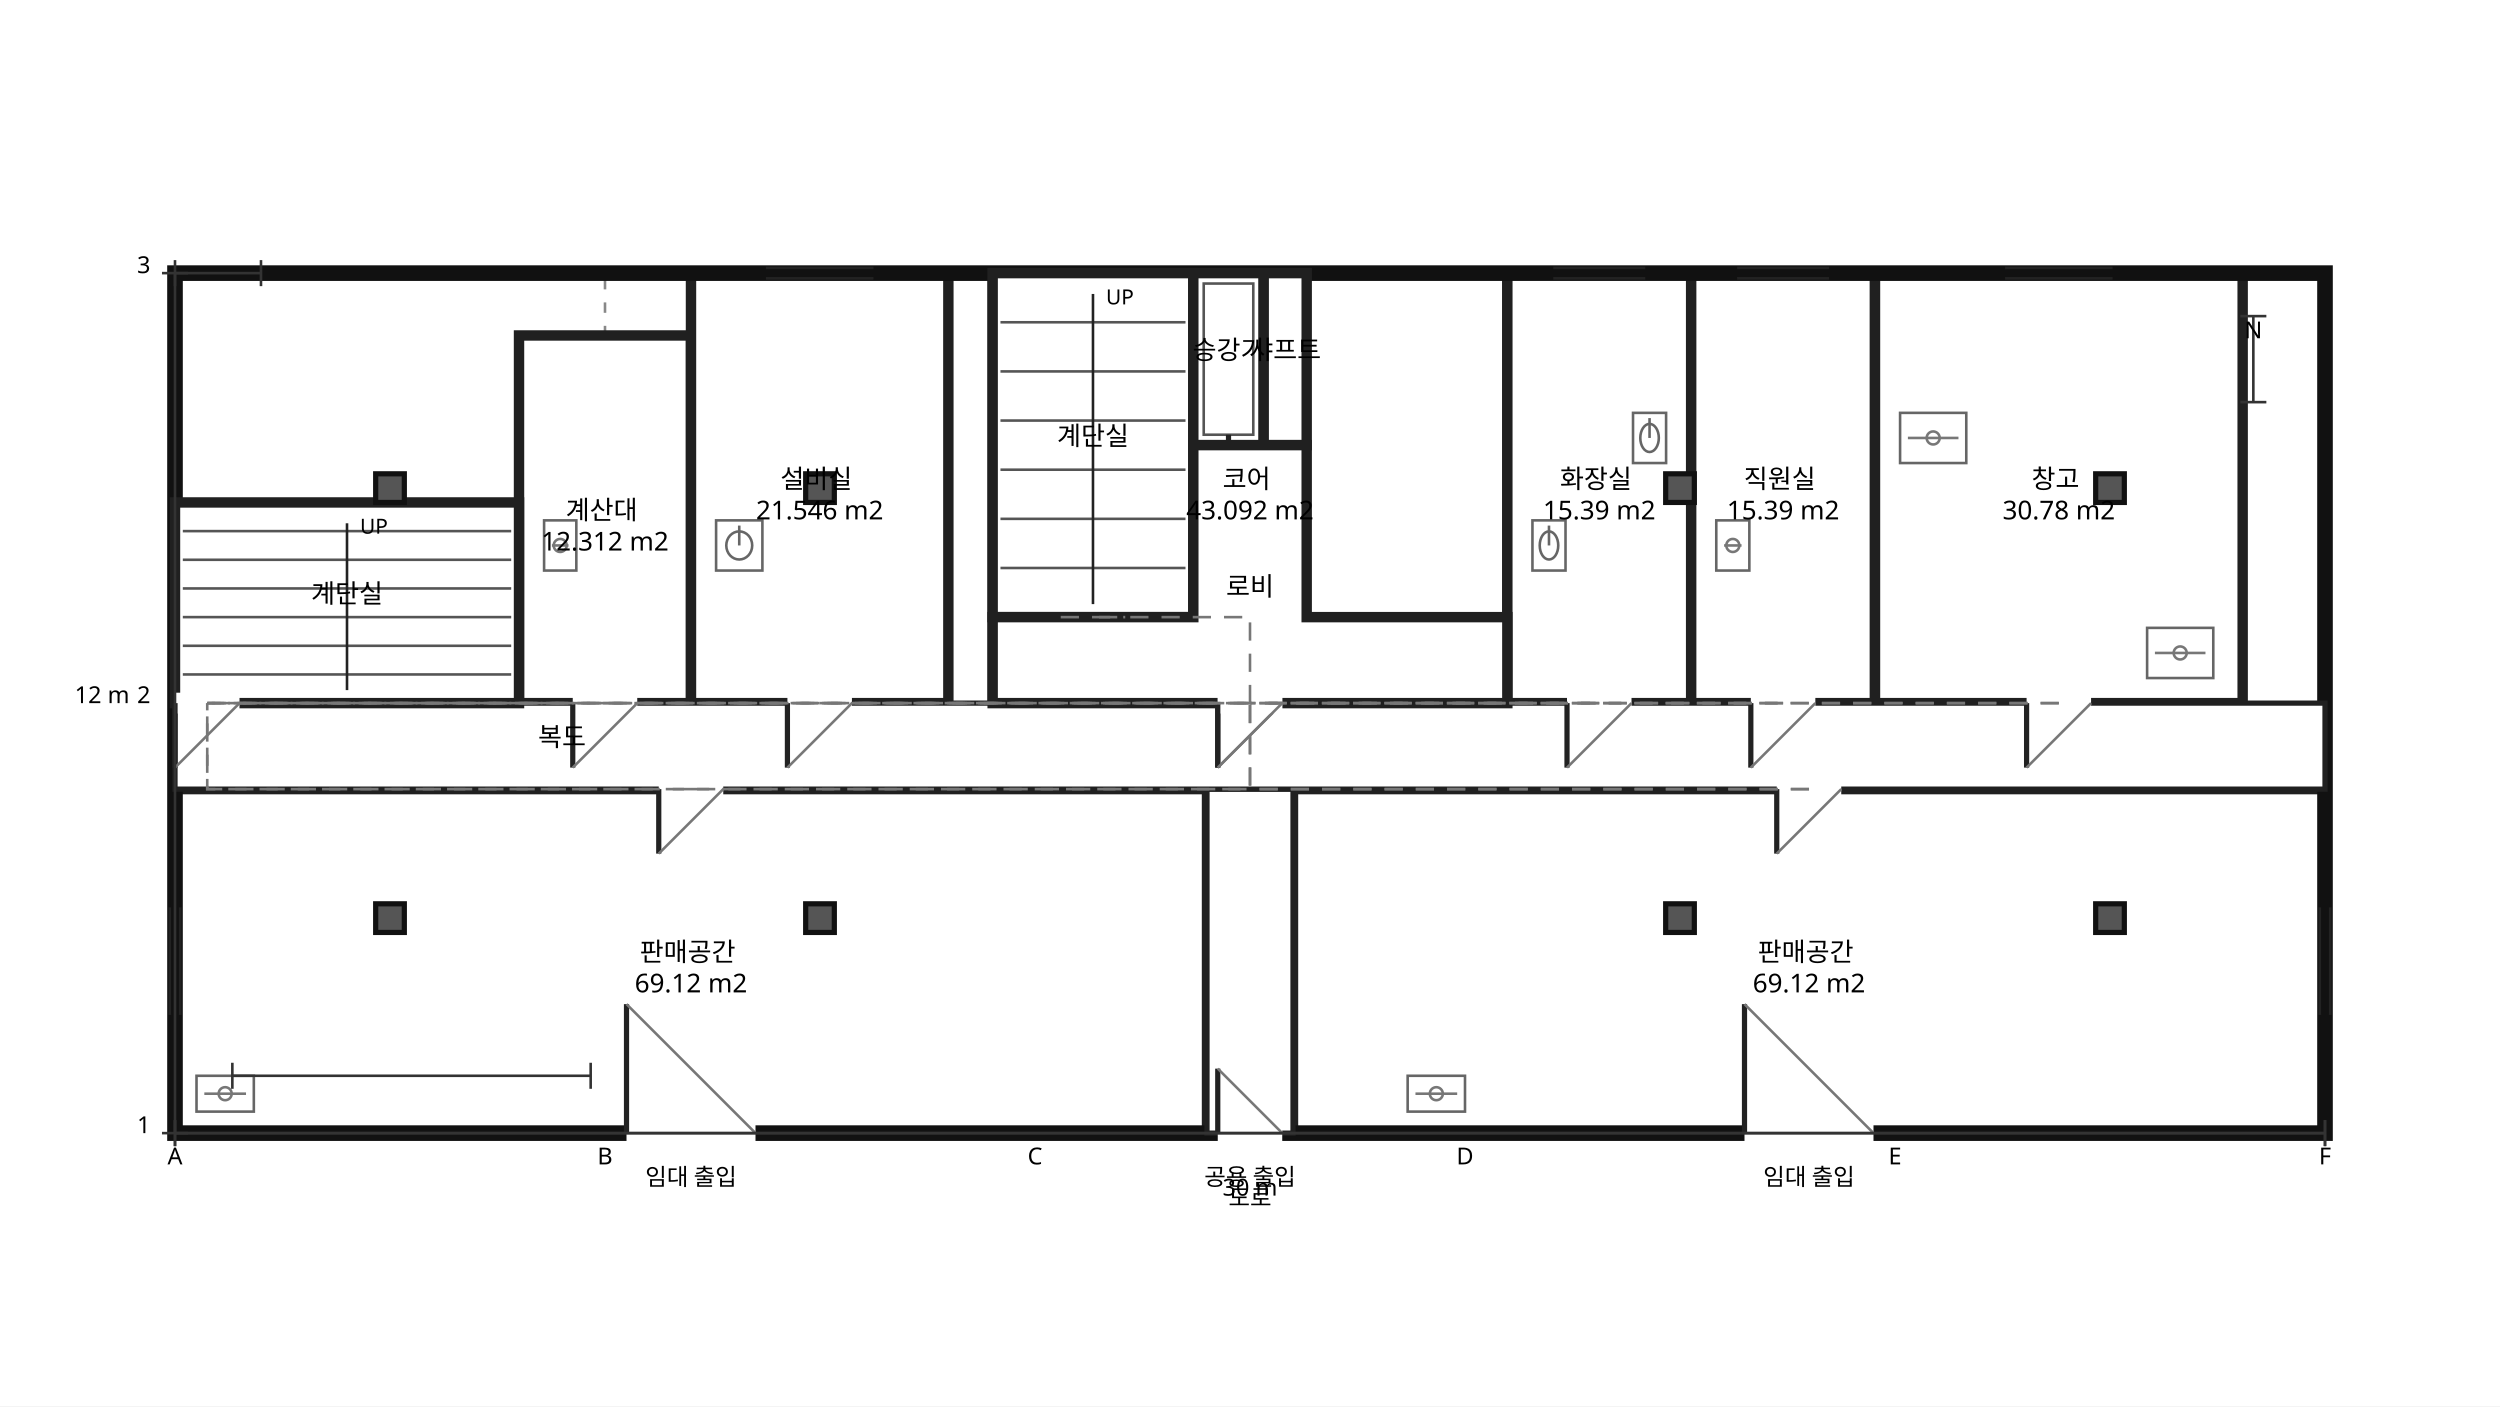
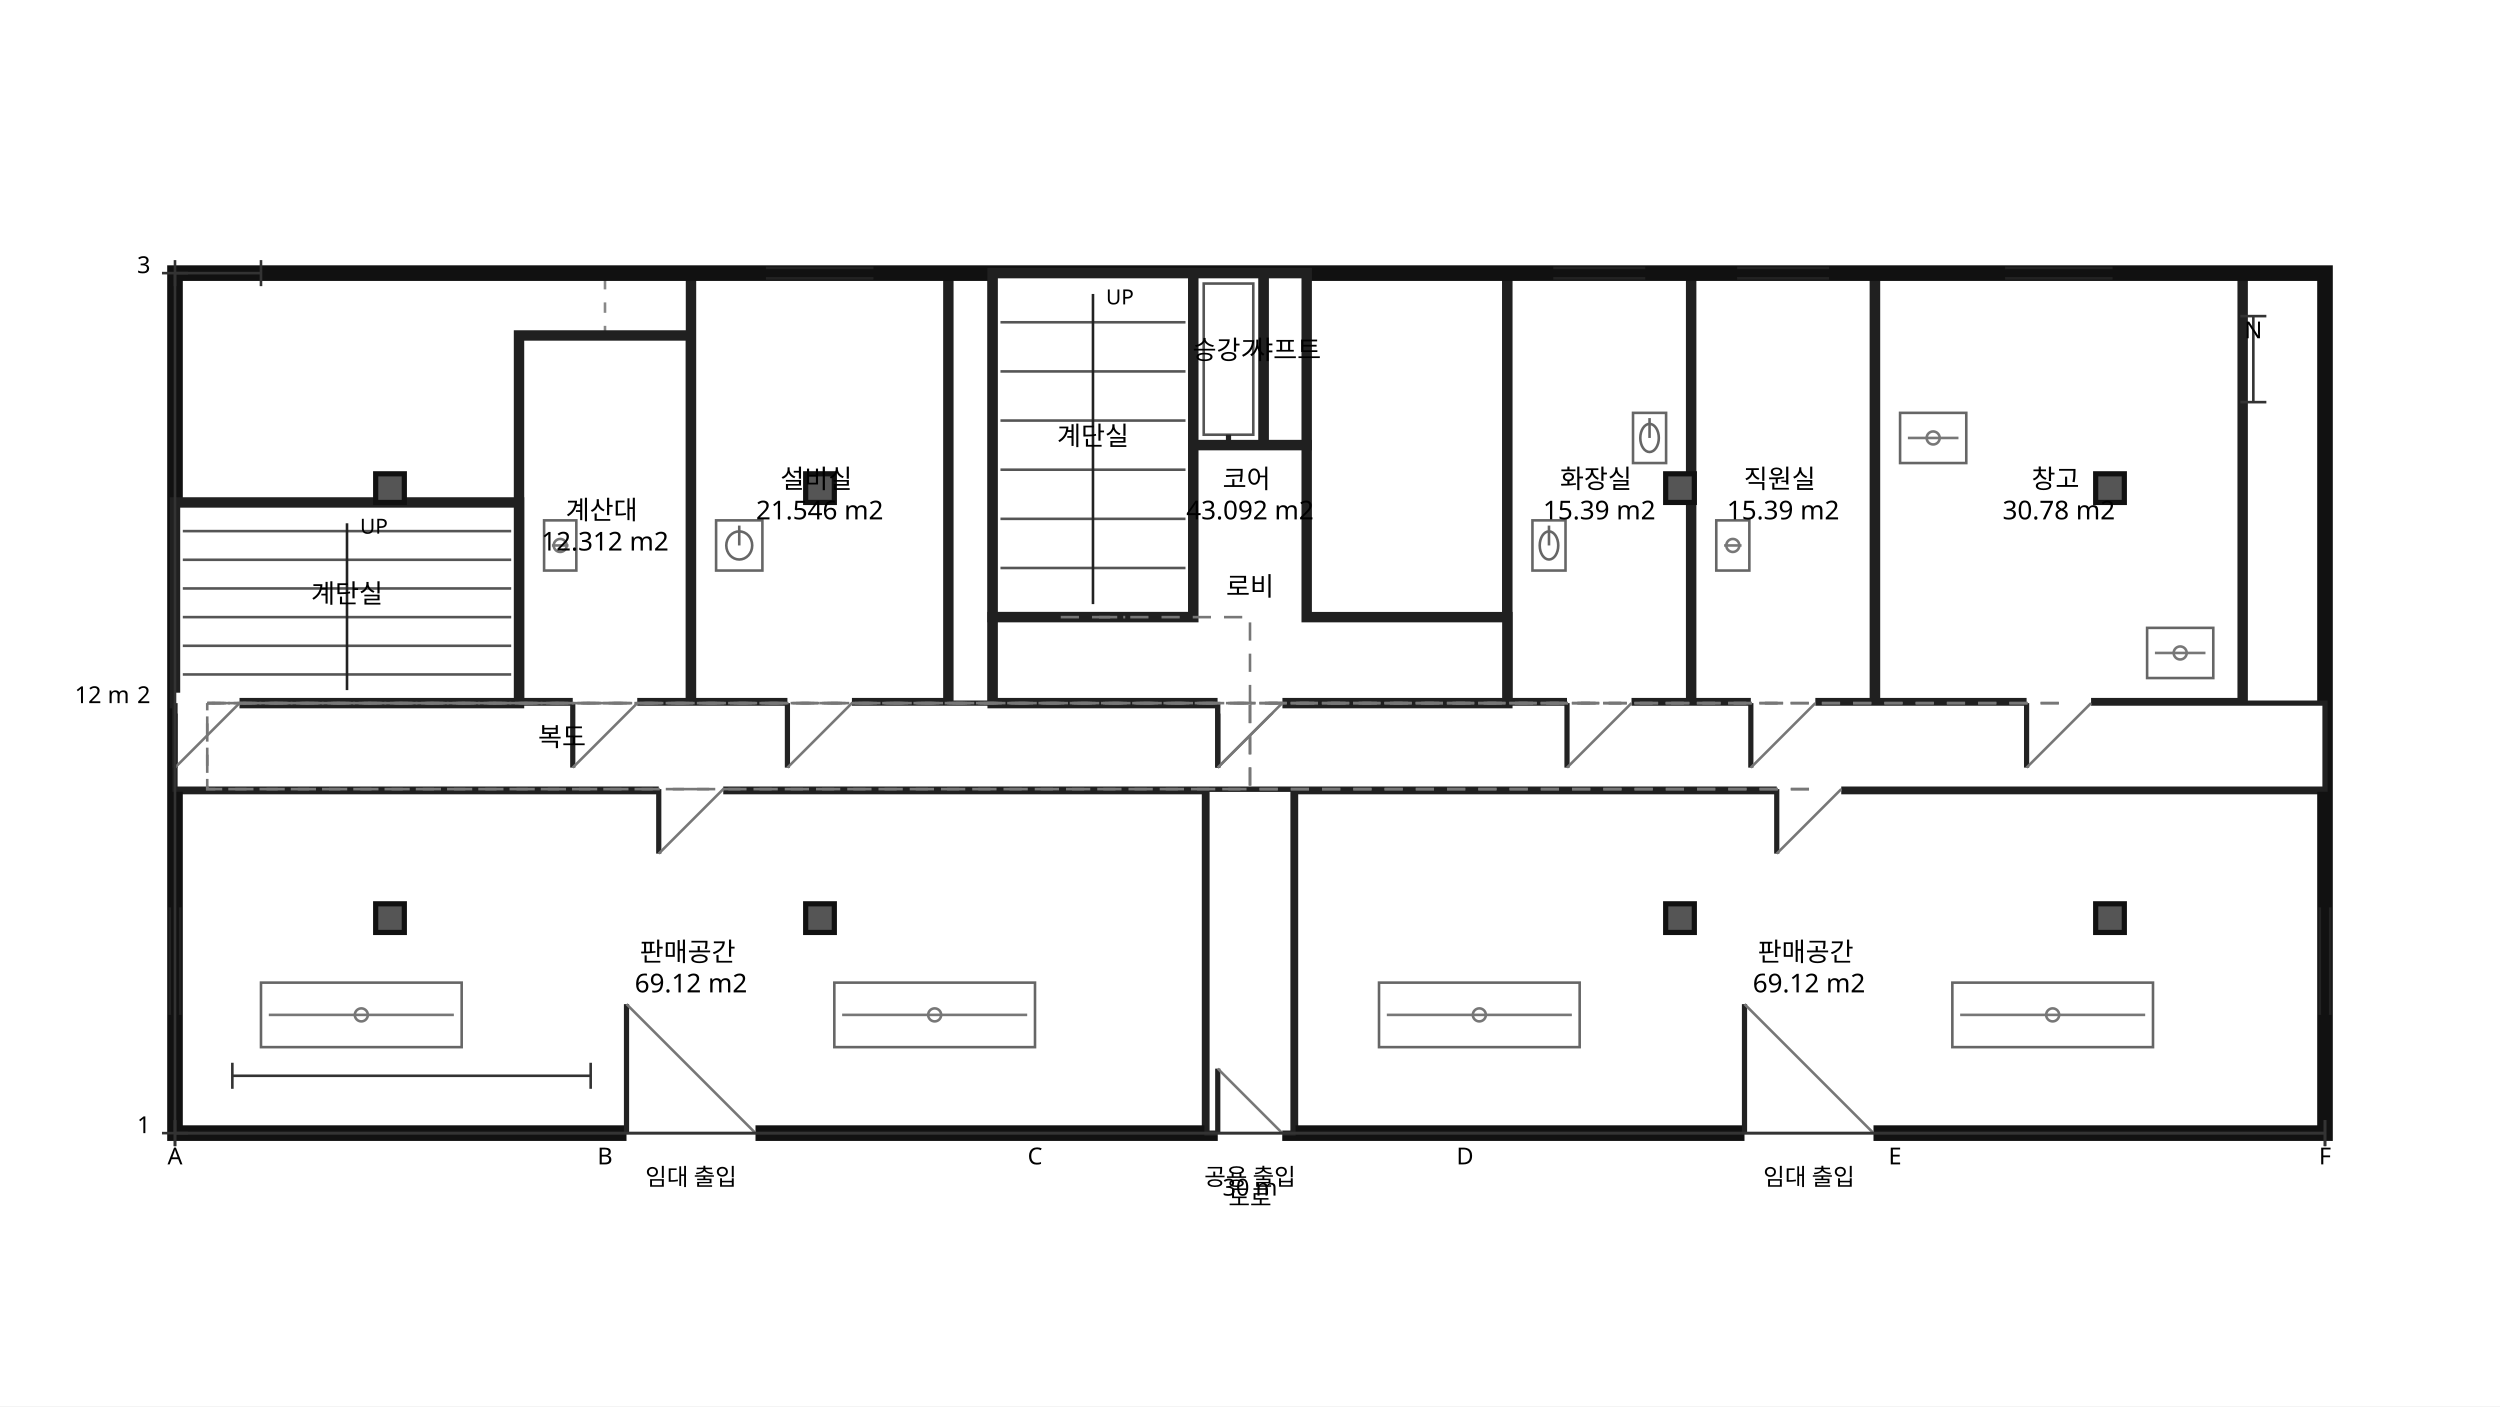
<svg xmlns="http://www.w3.org/2000/svg" width="100%" height="100%" viewBox="0 0 960 540">
  <rect width="100%" height="100%" fill="white" />
  <g data-layer="grid">
    <g data-id="grid-x-0" data-kind="grid" data-layer="grid">
      <polyline points="67.2,435.12 67.2,104.88" fill="none" stroke="#888888" stroke-width="1" stroke-dasharray="4 5" />
      <text x="67.2" y="447.12" font-family="Noto Sans KR, Malgun Gothic, sans-serif" font-size="9" text-anchor="middle">A</text>
    </g>
    <g data-id="grid-x-1" data-kind="grid" data-layer="grid">
      <polyline points="232.32,435.12 232.32,104.88" fill="none" stroke="#888888" stroke-width="1" stroke-dasharray="4 5" />
      <text x="232.32" y="447.12" font-family="Noto Sans KR, Malgun Gothic, sans-serif" font-size="9" text-anchor="middle">B</text>
    </g>
    <g data-id="grid-x-2" data-kind="grid" data-layer="grid">
      <polyline points="397.44,435.12 397.44,104.88" fill="none" stroke="#888888" stroke-width="1" stroke-dasharray="4 5" />
      <text x="397.44" y="447.12" font-family="Noto Sans KR, Malgun Gothic, sans-serif" font-size="9" text-anchor="middle">C</text>
    </g>
    <g data-id="grid-x-3" data-kind="grid" data-layer="grid">
      <polyline points="562.56,435.12 562.56,104.88" fill="none" stroke="#888888" stroke-width="1" stroke-dasharray="4 5" />
      <text x="562.56" y="447.12" font-family="Noto Sans KR, Malgun Gothic, sans-serif" font-size="9" text-anchor="middle">D</text>
    </g>
    <g data-id="grid-x-4" data-kind="grid" data-layer="grid">
      <polyline points="727.68,435.12 727.68,104.88" fill="none" stroke="#888888" stroke-width="1" stroke-dasharray="4 5" />
      <text x="727.68" y="447.12" font-family="Noto Sans KR, Malgun Gothic, sans-serif" font-size="9" text-anchor="middle">E</text>
    </g>
    <g data-id="grid-x-5" data-kind="grid" data-layer="grid">
      <polyline points="892.8,435.12 892.8,104.88" fill="none" stroke="#888888" stroke-width="1" stroke-dasharray="4 5" />
      <text x="892.8" y="447.12" font-family="Noto Sans KR, Malgun Gothic, sans-serif" font-size="9" text-anchor="middle">F</text>
    </g>
    <g data-id="grid-y-0" data-kind="grid" data-layer="grid">
      <polyline points="67.2,435.12 892.8,435.12" fill="none" stroke="#888888" stroke-width="1" stroke-dasharray="4 5" />
      <text x="55.2" y="435.12" font-family="Noto Sans KR, Malgun Gothic, sans-serif" font-size="9" text-anchor="middle">1</text>
    </g>
    <g data-id="grid-y-1" data-kind="grid" data-layer="grid">
      <polyline points="67.2,270.0 892.8,270.0" fill="none" stroke="#888888" stroke-width="1" stroke-dasharray="4 5" />
      <text x="55.2" y="270.0" font-family="Noto Sans KR, Malgun Gothic, sans-serif" font-size="9" text-anchor="middle">2</text>
    </g>
    <g data-id="grid-y-2" data-kind="grid" data-layer="grid">
      <polyline points="67.2,104.88 892.8,104.88" fill="none" stroke="#888888" stroke-width="1" stroke-dasharray="4 5" />
      <text x="55.2" y="104.88" font-family="Noto Sans KR, Malgun Gothic, sans-serif" font-size="9" text-anchor="middle">3</text>
    </g>
  </g>
  <g data-layer="rooms">
    <polygon data-id="sales_a" data-kind="room" data-layer="rooms" points="67.2,435.12 463.49,435.12 463.49,303.02 67.2,303.02" fill="white" stroke="#202020" stroke-width="4" />
    <polygon data-id="sales_b" data-kind="room" data-layer="rooms" points="496.51,435.12 892.8,435.12 892.8,303.02 496.51,303.02" fill="white" stroke="#202020" stroke-width="4" />
    <polygon data-id="core" data-kind="room" data-layer="rooms" points="381.18,270.0 578.82,270.0 578.82,104.88 381.18,104.88" fill="white" stroke="#202020" stroke-width="4" />
    <polygon data-id="checkout" data-kind="room" data-layer="rooms" points="199.3,270.0 265.34,270.0 265.34,128.82 199.3,128.82" fill="white" stroke="#202020" stroke-width="4" />
    <polygon data-id="restroom" data-kind="room" data-layer="rooms" points="578.82,270.0 649.41,270.0 649.41,104.88 578.82,104.88" fill="white" stroke="#202020" stroke-width="4" />
    <polygon data-id="staff" data-kind="room" data-layer="rooms" points="649.41,270.0 720.0,270.0 720.0,104.88 649.41,104.88" fill="white" stroke="#202020" stroke-width="4" />
    <polygon data-id="stock" data-kind="room" data-layer="rooms" points="720.0,270.0 861.18,270.0 861.18,104.88 720.0,104.88" fill="white" stroke="#202020" stroke-width="4" />
    <polygon data-id="utility" data-kind="room" data-layer="rooms" points="265.34,270.0 364.17,270.0 364.17,104.88 265.34,104.88" fill="white" stroke="#202020" stroke-width="4" />
  </g>
  <polygon data-id="floor-boundary" data-kind="boundary" data-layer="rooms" points="67.2,435.12 892.8,435.12 892.8,104.88 67.2,104.88" fill="none" stroke="#111111" stroke-width="6" />
  <g data-layer="circulation">
    <polygon data-id="corridor-spine" data-kind="circulation" data-layer="circulation" points="463.49,435.12 496.51,435.12 496.51,303.02 463.49,303.02" fill="white" stroke="#202020" stroke-width="2" />
    <polygon data-id="corridor-branch" data-kind="circulation" data-layer="circulation" points="67.2,303.02 892.8,303.02 892.8,270.0 67.2,270.0" fill="white" stroke="#202020" stroke-width="2" />
  </g>
  <g data-layer="core">
    <polygon data-id="core-stair-1" data-kind="stair" data-layer="core" points="381.18,236.98 458.23,236.98 458.23,104.88 381.18,104.88" fill="white" stroke="#202020" stroke-width="4" />
    <g data-symbol="stair-treads">
      <line x1="384.18" y1="123.751" x2="455.23" y2="123.751" stroke="#555555" stroke-width="1" />
      <line x1="384.18" y1="142.623" x2="455.23" y2="142.623" stroke="#555555" stroke-width="1" />
      <line x1="384.18" y1="161.494" x2="455.23" y2="161.494" stroke="#555555" stroke-width="1" />
      <line x1="384.18" y1="180.366" x2="455.23" y2="180.366" stroke="#555555" stroke-width="1" />
      <line x1="384.18" y1="199.237" x2="455.23" y2="199.237" stroke="#555555" stroke-width="1" />
      <line x1="384.18" y1="218.109" x2="455.23" y2="218.109" stroke="#555555" stroke-width="1" />
      <line x1="419.705" y1="231.98" x2="419.705" y2="112.88" stroke="#222222" stroke-width="1" />
      <text x="424.705" y="116.88" font-family="Noto Sans KR, Malgun Gothic, sans-serif" font-size="8">UP</text>
    </g>
    <polygon data-id="remote-stair-2" data-kind="stair" data-layer="core" points="67.2,270.0 199.3,270.0 199.3,192.94 67.2,192.94" fill="white" stroke="#202020" stroke-width="4" />
    <g data-symbol="stair-treads">
      <line x1="70.2" y1="203.949" x2="196.3" y2="203.949" stroke="#555555" stroke-width="1" />
      <line x1="70.2" y1="214.957" x2="196.3" y2="214.957" stroke="#555555" stroke-width="1" />
      <line x1="70.2" y1="225.966" x2="196.3" y2="225.966" stroke="#555555" stroke-width="1" />
      <line x1="70.2" y1="236.974" x2="196.3" y2="236.974" stroke="#555555" stroke-width="1" />
      <line x1="70.2" y1="247.983" x2="196.3" y2="247.983" stroke="#555555" stroke-width="1" />
      <line x1="70.2" y1="258.991" x2="196.3" y2="258.991" stroke="#555555" stroke-width="1" />
      <line x1="133.25" y1="265.0" x2="133.25" y2="200.94" stroke="#222222" stroke-width="1" />
      <text x="138.25" y="204.94" font-family="Noto Sans KR, Malgun Gothic, sans-serif" font-size="8">UP</text>
    </g>
    <polygon data-id="core-elevator" data-kind="elevator" data-layer="core" points="458.23,170.93 485.26,170.93 485.26,104.88 458.23,104.88" fill="white" stroke="#202020" stroke-width="4" />
    <g data-symbol="elevator-car">
      <rect x="462.23" y="108.88" width="19.03" height="58.05" fill="none" stroke="#555555" stroke-width="1" />
      <line x1="471.745" y1="166.93" x2="471.745" y2="170.93" stroke="#222222" stroke-width="2" />
    </g>
    <polygon data-id="core-shaft" data-kind="shaft" data-layer="core" points="485.26,170.93 501.77,170.93 501.77,104.88 485.26,104.88" fill="white" stroke="#202020" stroke-width="4" />
    <polygon data-id="core-lobby" data-kind="lobby" data-layer="core" points="381.18,270.0 578.82,270.0 578.82,236.98 501.77,236.98 501.77,170.93 458.23,170.93 458.23,236.98 381.18,236.98" fill="white" stroke="#202020" stroke-width="4" />
  </g>
  <g data-layer="structure">
    <polygon data-id="column-1" data-kind="column" data-layer="structure" points="144.26,358.06 155.26,358.06 155.26,347.06 144.26,347.06" fill="#555555" stroke="#111111" stroke-width="2" />
    <polygon data-id="column-2" data-kind="column" data-layer="structure" points="144.26,192.94 155.26,192.94 155.26,181.94 144.26,181.94" fill="#555555" stroke="#111111" stroke-width="2" />
    <polygon data-id="column-3" data-kind="column" data-layer="structure" points="309.38,358.06 320.38,358.06 320.38,347.06 309.38,347.06" fill="#555555" stroke="#111111" stroke-width="2" />
    <polygon data-id="column-4" data-kind="column" data-layer="structure" points="309.38,192.94 320.38,192.94 320.38,181.94 309.38,181.94" fill="#555555" stroke="#111111" stroke-width="2" />
    <polygon data-id="column-5" data-kind="column" data-layer="structure" points="639.62,358.06 650.62,358.06 650.62,347.06 639.62,347.06" fill="#555555" stroke="#111111" stroke-width="2" />
    <polygon data-id="column-6" data-kind="column" data-layer="structure" points="639.62,192.94 650.62,192.94 650.62,181.94 639.62,181.94" fill="#555555" stroke="#111111" stroke-width="2" />
    <polygon data-id="column-7" data-kind="column" data-layer="structure" points="804.74,358.06 815.74,358.06 815.74,347.06 804.74,347.06" fill="#555555" stroke="#111111" stroke-width="2" />
    <polygon data-id="column-8" data-kind="column" data-layer="structure" points="804.74,192.94 815.74,192.94 815.74,181.94 804.74,181.94" fill="#555555" stroke="#111111" stroke-width="2" />
  </g>
  <g data-layer="envelope">
    <g data-id="sales_a-commercial-entrance" data-kind="entrance" data-layer="envelope" data-symbol="entrance-door">
      <polyline points="240.58,435.12 290.11,435.12" fill="none" stroke="white" stroke-width="8" />
      <line x1="240.58" y1="435.12" x2="240.58" y2="385.59" stroke="#222222" stroke-width="2" />
      <path d="M 290.11 435.12 Q 262.869 407.879 240.58 385.59" fill="none" stroke="#777777" stroke-width="1" />
      <text x="265.345" y="455.12" font-family="Noto Sans KR, Malgun Gothic, sans-serif" font-size="9" text-anchor="middle">임대 출입</text>
    </g>
    <g data-id="sales_b-commercial-entrance" data-kind="entrance" data-layer="envelope" data-symbol="entrance-door">
      <polyline points="669.89,435.12 719.42,435.12" fill="none" stroke="white" stroke-width="8" />
      <line x1="669.89" y1="435.12" x2="669.89" y2="385.59" stroke="#222222" stroke-width="2" />
      <path d="M 719.42 435.12 Q 692.178 407.879 669.89 385.59" fill="none" stroke="#777777" stroke-width="1" />
      <text x="694.655" y="455.12" font-family="Noto Sans KR, Malgun Gothic, sans-serif" font-size="9" text-anchor="middle">임대 출입</text>
    </g>
    <g data-id="core-public-entrance" data-kind="entrance" data-layer="envelope" data-symbol="entrance-door">
      <polyline points="467.62,435.12 492.38,435.12" fill="none" stroke="white" stroke-width="8" />
      <line x1="467.62" y1="435.12" x2="467.62" y2="410.36" stroke="#222222" stroke-width="2" />
      <path d="M 492.38 435.12 Q 478.762 421.502 467.62 410.36" fill="none" stroke="#777777" stroke-width="1" />
      <text x="480.0" y="455.12" font-family="Noto Sans KR, Malgun Gothic, sans-serif" font-size="9" text-anchor="middle">공용 출입</text>
    </g>
    <g data-id="sales_a-window" data-kind="window" data-layer="envelope" data-symbol="window-double-line">
      <polyline points="65.2,389.71 65.2,348.43" fill="none" stroke="#222222" stroke-width="1" />
      <polyline points="69.2,389.71 69.2,348.43" fill="none" stroke="#222222" stroke-width="1" />
    </g>
    <g data-id="sales_b-window" data-kind="window" data-layer="envelope" data-symbol="window-double-line">
      <polyline points="890.8,389.71 890.8,348.43" fill="none" stroke="#222222" stroke-width="1" />
      <polyline points="894.8,389.71 894.8,348.43" fill="none" stroke="#222222" stroke-width="1" />
    </g>
    <g data-id="restroom-window" data-kind="window" data-layer="envelope" data-symbol="window-double-line">
      <polyline points="596.47,102.88 631.77,102.88" fill="none" stroke="#222222" stroke-width="1" />
      <polyline points="596.47,106.88 631.77,106.88" fill="none" stroke="#222222" stroke-width="1" />
    </g>
    <g data-id="staff-window" data-kind="window" data-layer="envelope" data-symbol="window-double-line">
      <polyline points="667.06,102.88 702.35,102.88" fill="none" stroke="#222222" stroke-width="1" />
      <polyline points="667.06,106.88 702.35,106.88" fill="none" stroke="#222222" stroke-width="1" />
    </g>
    <g data-id="stock-window" data-kind="window" data-layer="envelope" data-symbol="window-double-line">
      <polyline points="769.95,102.88 811.23,102.88" fill="none" stroke="#222222" stroke-width="1" />
      <polyline points="769.95,106.88 811.23,106.88" fill="none" stroke="#222222" stroke-width="1" />
    </g>
    <g data-id="utility-window" data-kind="window" data-layer="envelope" data-symbol="window-double-line">
      <polyline points="294.12,102.88 335.4,102.88" fill="none" stroke="#222222" stroke-width="1" />
      <polyline points="294.12,106.88 335.4,106.88" fill="none" stroke="#222222" stroke-width="1" />
    </g>
  </g>
  <g data-layer="door-openings">
    <g data-id="protected-exit-1" data-kind="protected_exit" data-layer="door-openings" data-symbol="door-swing">
      <polyline points="467.62,270.0 492.38,270.0" fill="none" stroke="white" stroke-width="8" />
      <line x1="467.62" y1="270.0" x2="467.62" y2="294.76" stroke="#222222" stroke-width="2" />
      <path d="M 492.38 270.0 Q 478.762 283.618 467.62 294.76" fill="none" stroke="#777777" stroke-width="1" />
    </g>
    <g data-id="protected-exit-2" data-kind="protected_exit" data-layer="door-openings" data-symbol="door-swing">
      <polyline points="67.2,270.0 91.97,270.0" fill="none" stroke="white" stroke-width="8" />
      <line x1="67.2" y1="270.0" x2="67.2" y2="294.77" stroke="#222222" stroke-width="2" />
      <path d="M 91.97 270.0 Q 78.347 283.623 67.2 294.77" fill="none" stroke="#777777" stroke-width="1" />
    </g>
    <g data-id="sales_a-door" data-kind="door-opening" data-layer="door-openings" data-symbol="door-swing" aria-label="sales_a door clear width 0.9 m">
      <polyline points="252.96,303.02 277.73,303.02" fill="none" stroke="white" stroke-width="8" />
      <line x1="252.96" y1="303.02" x2="252.96" y2="327.79" stroke="#222222" stroke-width="2" />
      <path d="M 277.73 303.02 Q 264.106 316.643 252.96 327.79" fill="none" stroke="#777777" stroke-width="1" />
    </g>
    <g data-id="sales_b-door" data-kind="door-opening" data-layer="door-openings" data-symbol="door-swing" aria-label="sales_b door clear width 0.9 m">
      <polyline points="682.27,303.02 707.04,303.02" fill="none" stroke="white" stroke-width="8" />
      <line x1="682.27" y1="303.02" x2="682.27" y2="327.79" stroke="#222222" stroke-width="2" />
      <path d="M 707.04 303.02 Q 693.416 316.643 682.27 327.79" fill="none" stroke="#777777" stroke-width="1" />
    </g>
    <g data-id="core-door" data-kind="door-opening" data-layer="door-openings" data-symbol="door-swing" aria-label="core door clear width 0.9 m">
      <polyline points="467.62,270.0 492.38,270.0" fill="none" stroke="white" stroke-width="8" />
      <line x1="467.62" y1="270.0" x2="467.62" y2="294.76" stroke="#222222" stroke-width="2" />
      <path d="M 492.38 270.0 Q 478.762 283.618 467.62 294.76" fill="none" stroke="#777777" stroke-width="1" />
    </g>
    <g data-id="checkout-door" data-kind="door-opening" data-layer="door-openings" data-symbol="door-swing" aria-label="checkout door clear width 0.9 m">
      <polyline points="219.94,270.0 244.7,270.0" fill="none" stroke="white" stroke-width="8" />
      <line x1="219.94" y1="270.0" x2="219.94" y2="294.76" stroke="#222222" stroke-width="2" />
      <path d="M 244.7 270.0 Q 231.082 283.618 219.94 294.76" fill="none" stroke="#777777" stroke-width="1" />
    </g>
    <g data-id="restroom-door" data-kind="door-opening" data-layer="door-openings" data-symbol="door-swing" aria-label="restroom door clear width 0.9 m">
      <polyline points="601.73,270.0 626.5,270.0" fill="none" stroke="white" stroke-width="8" />
      <line x1="601.73" y1="270.0" x2="601.73" y2="294.77" stroke="#222222" stroke-width="2" />
      <path d="M 626.5 270.0 Q 612.876 283.623 601.73 294.77" fill="none" stroke="#777777" stroke-width="1" />
    </g>
    <g data-id="staff-door" data-kind="door-opening" data-layer="door-openings" data-symbol="door-swing" aria-label="staff door clear width 0.9 m">
      <polyline points="672.32,270.0 697.09,270.0" fill="none" stroke="white" stroke-width="8" />
      <line x1="672.32" y1="270.0" x2="672.32" y2="294.77" stroke="#222222" stroke-width="2" />
      <path d="M 697.09 270.0 Q 683.466 283.623 672.32 294.77" fill="none" stroke="#777777" stroke-width="1" />
    </g>
    <g data-id="stock-door" data-kind="door-opening" data-layer="door-openings" data-symbol="door-swing" aria-label="stock door clear width 0.9 m">
      <polyline points="778.21,270.0 802.97,270.0" fill="none" stroke="white" stroke-width="8" />
      <line x1="778.21" y1="270.0" x2="778.21" y2="294.76" stroke="#222222" stroke-width="2" />
      <path d="M 802.97 270.0 Q 789.352 283.618 778.21 294.76" fill="none" stroke="#777777" stroke-width="1" />
    </g>
    <g data-id="utility-door" data-kind="door-opening" data-layer="door-openings" data-symbol="door-swing" aria-label="utility door clear width 0.9 m">
      <polyline points="302.37,270.0 327.14,270.0" fill="none" stroke="white" stroke-width="8" />
      <line x1="302.37" y1="270.0" x2="302.37" y2="294.77" stroke="#222222" stroke-width="2" />
      <path d="M 327.14 270.0 Q 313.517 283.623 302.37 294.77" fill="none" stroke="#777777" stroke-width="1" />
    </g>
  </g>
  <g data-layer="furniture">
-     <polygon data-id="sales_a-sales_shelf-1" data-kind="sales_shelf" data-layer="furniture" points="75.46,426.86 97.47,426.86 97.47,413.1 75.46,413.1" fill="white" stroke="#666666" stroke-width="1" />
-     <g data-symbol="furniture">
-       <line x1="78.46" y1="419.98" x2="94.47" y2="419.98" stroke="#777777" stroke-width="1" />
-       <circle cx="86.465" cy="419.98" r="2.5" fill="none" stroke="#777777" stroke-width="1" />
-     </g>
-     <polygon data-id="sales_b-sales_shelf-2" data-kind="sales_shelf" data-layer="furniture" points="540.54,426.86 562.56,426.86 562.56,413.1 540.54,413.1" fill="white" stroke="#666666" stroke-width="1" />
-     <g data-symbol="furniture">
-       <line x1="543.54" y1="419.98" x2="559.56" y2="419.98" stroke="#777777" stroke-width="1" />
-       <circle cx="551.55" cy="419.98" r="2.5" fill="none" stroke="#777777" stroke-width="1" />
+     <polygon data-id="sales_a-sales_shelf-1" data-kind="sales_shelf" data-layer="furniture" points="100.22,402.1 177.28,402.1 177.28,377.33 100.22,377.33" fill="white" stroke="#666666" stroke-width="1" />
+     <g data-symbol="furniture">
+       <line x1="103.22" y1="389.715" x2="174.28" y2="389.715" stroke="#777777" stroke-width="1" />
+       <circle cx="138.75" cy="389.715" r="2.5" fill="none" stroke="#777777" stroke-width="1" />
+     </g>
+     <polygon data-id="sales_a-sales_shelf-2" data-kind="sales_shelf" data-layer="furniture" points="320.38,402.1 397.44,402.1 397.44,377.33 320.38,377.33" fill="white" stroke="#666666" stroke-width="1" />
+     <g data-symbol="furniture">
+       <line x1="323.38" y1="389.715" x2="394.44" y2="389.715" stroke="#777777" stroke-width="1" />
+       <circle cx="358.91" cy="389.715" r="2.5" fill="none" stroke="#777777" stroke-width="1" />
+     </g>
+     <polygon data-id="sales_b-sales_shelf-3" data-kind="sales_shelf" data-layer="furniture" points="529.54,402.1 606.59,402.1 606.59,377.33 529.54,377.33" fill="white" stroke="#666666" stroke-width="1" />
+     <g data-symbol="furniture">
+       <line x1="532.54" y1="389.715" x2="603.59" y2="389.715" stroke="#777777" stroke-width="1" />
+       <circle cx="568.065" cy="389.715" r="2.5" fill="none" stroke="#777777" stroke-width="1" />
+     </g>
+     <polygon data-id="sales_b-sales_shelf-4" data-kind="sales_shelf" data-layer="furniture" points="749.7,402.1 826.75,402.1 826.75,377.33 749.7,377.33" fill="white" stroke="#666666" stroke-width="1" />
+     <g data-symbol="furniture">
+       <line x1="752.7" y1="389.715" x2="823.75" y2="389.715" stroke="#777777" stroke-width="1" />
+       <circle cx="788.225" cy="389.715" r="2.5" fill="none" stroke="#777777" stroke-width="1" />
    </g>
    <polygon data-id="checkout-checkout_counter-1" data-kind="checkout_counter" data-layer="furniture" points="208.93,219.09 221.31,219.09 221.31,199.82 208.93,199.82" fill="white" stroke="#666666" stroke-width="1" />
    <g data-symbol="furniture">
      <line x1="211.93" y1="209.455" x2="218.31" y2="209.455" stroke="#777777" stroke-width="1" />
      <circle cx="215.12" cy="209.455" r="2.5" fill="none" stroke="#777777" stroke-width="1" />
    </g>
    <polygon data-id="staff-staff_table-1" data-kind="staff_table" data-layer="furniture" points="659.05,219.09 671.75,219.09 671.75,199.82 659.05,199.82" fill="white" stroke="#666666" stroke-width="1" />
    <g data-symbol="furniture">
      <line x1="662.05" y1="209.455" x2="668.75" y2="209.455" stroke="#777777" stroke-width="1" />
      <circle cx="665.4" cy="209.455" r="2.5" fill="none" stroke="#777777" stroke-width="1" />
    </g>
    <polygon data-id="stock-stock_rack-1" data-kind="stock_rack" data-layer="furniture" points="824.49,260.37 849.9,260.37 849.9,241.1 824.49,241.1" fill="white" stroke="#666666" stroke-width="1" />
    <g data-symbol="furniture">
      <line x1="827.49" y1="250.735" x2="846.9" y2="250.735" stroke="#777777" stroke-width="1" />
      <circle cx="837.195" cy="250.735" r="2.5" fill="none" stroke="#777777" stroke-width="1" />
    </g>
    <polygon data-id="stock-stock_rack-2" data-kind="stock_rack" data-layer="furniture" points="729.63,177.81 755.05,177.81 755.05,158.54 729.63,158.54" fill="white" stroke="#666666" stroke-width="1" />
    <g data-symbol="furniture">
      <line x1="732.63" y1="168.175" x2="752.05" y2="168.175" stroke="#777777" stroke-width="1" />
      <circle cx="742.34" cy="168.175" r="2.5" fill="none" stroke="#777777" stroke-width="1" />
    </g>
  </g>
  <g data-layer="fixtures">
    <polygon data-id="restroom-wc-1" data-kind="wc" data-layer="fixtures" points="588.46,219.09 601.16,219.09 601.16,199.82 588.46,199.82" fill="white" stroke="#666666" stroke-width="1" />
    <g data-symbol="fixture">
      <ellipse cx="594.81" cy="209.455" rx="3.556" ry="5.396" fill="none" stroke="#666666" stroke-width="1" />
      <line x1="594.81" y1="201.82" x2="594.81" y2="209.455" stroke="#666666" stroke-width="1" />
    </g>
    <polygon data-id="restroom-lavatory-1" data-kind="lavatory" data-layer="fixtures" points="627.08,177.81 639.78,177.81 639.78,158.54 627.08,158.54" fill="white" stroke="#666666" stroke-width="1" />
    <g data-symbol="fixture">
      <ellipse cx="633.43" cy="168.175" rx="3.556" ry="5.396" fill="none" stroke="#666666" stroke-width="1" />
      <line x1="633.43" y1="160.54" x2="633.43" y2="168.175" stroke="#666666" stroke-width="1" />
    </g>
    <polygon data-id="utility-utility_equipment-1" data-kind="utility_equipment" data-layer="fixtures" points="274.98,219.09 292.76,219.09 292.76,199.82 274.98,199.82" fill="white" stroke="#666666" stroke-width="1" />
    <g data-symbol="fixture">
      <ellipse cx="283.87" cy="209.455" rx="4.978" ry="5.396" fill="none" stroke="#666666" stroke-width="1" />
      <line x1="283.87" y1="201.82" x2="283.87" y2="209.455" stroke="#666666" stroke-width="1" />
    </g>
  </g>
  <g data-layer="egress">
    <g data-id="core-stair-door-1" data-kind="stair_door" data-layer="egress">
      <polyline points="407.32,236.98 432.09,236.98" fill="none" stroke="#777777" stroke-width="1" stroke-dasharray="7 5" />
    </g>
    <g data-id="core-lobby-route-1" data-kind="lobby_route" data-layer="egress">
      <polyline points="480.0,270.0 480.0,236.98 419.7,236.98" fill="none" stroke="#777777" stroke-width="1" stroke-dasharray="7 5" />
    </g>
    <g data-id="sales_a-route-1" data-kind="egress_route" data-layer="egress">
      <polyline points="265.34,303.02 480.0,303.02 480.0,270.0" fill="none" stroke="#777777" stroke-width="1" stroke-dasharray="7 5" />
    </g>
    <g data-id="sales_a-route-2" data-kind="egress_route" data-layer="egress">
      <polyline points="265.34,303.02 79.58,303.02 79.58,270.0" fill="none" stroke="#777777" stroke-width="1" stroke-dasharray="7 5" />
    </g>
    <g data-id="sales_b-route-1" data-kind="egress_route" data-layer="egress">
      <polyline points="694.66,303.02 480.0,303.02 480.0,270.0" fill="none" stroke="#777777" stroke-width="1" stroke-dasharray="7 5" />
    </g>
    <g data-id="sales_b-route-2" data-kind="egress_route" data-layer="egress">
      <polyline points="694.66,303.02 79.58,303.02 79.58,270.0" fill="none" stroke="#777777" stroke-width="1" stroke-dasharray="7 5" />
    </g>
    <g data-id="checkout-route-1" data-kind="egress_route" data-layer="egress">
      <polyline points="232.32,270.0 480.0,270.0" fill="none" stroke="#777777" stroke-width="1" stroke-dasharray="7 5" />
    </g>
    <g data-id="checkout-route-2" data-kind="egress_route" data-layer="egress">
      <polyline points="232.32,270.0 79.58,270.0" fill="none" stroke="#777777" stroke-width="1" stroke-dasharray="7 5" />
    </g>
    <g data-id="restroom-route-1" data-kind="egress_route" data-layer="egress">
      <polyline points="614.12,270.0 480.0,270.0" fill="none" stroke="#777777" stroke-width="1" stroke-dasharray="7 5" />
    </g>
    <g data-id="restroom-route-2" data-kind="egress_route" data-layer="egress">
      <polyline points="614.12,270.0 79.58,270.0" fill="none" stroke="#777777" stroke-width="1" stroke-dasharray="7 5" />
    </g>
    <g data-id="staff-route-1" data-kind="egress_route" data-layer="egress">
      <polyline points="684.71,270.0 480.0,270.0" fill="none" stroke="#777777" stroke-width="1" stroke-dasharray="7 5" />
    </g>
    <g data-id="staff-route-2" data-kind="egress_route" data-layer="egress">
      <polyline points="684.71,270.0 79.58,270.0" fill="none" stroke="#777777" stroke-width="1" stroke-dasharray="7 5" />
    </g>
    <g data-id="stock-route-1" data-kind="egress_route" data-layer="egress">
      <polyline points="790.59,270.0 480.0,270.0" fill="none" stroke="#777777" stroke-width="1" stroke-dasharray="7 5" />
    </g>
    <g data-id="stock-route-2" data-kind="egress_route" data-layer="egress">
      <polyline points="790.59,270.0 79.58,270.0" fill="none" stroke="#777777" stroke-width="1" stroke-dasharray="7 5" />
    </g>
    <g data-id="utility-route-1" data-kind="egress_route" data-layer="egress">
      <polyline points="314.76,270.0 480.0,270.0" fill="none" stroke="#777777" stroke-width="1" stroke-dasharray="7 5" />
    </g>
    <g data-id="utility-route-2" data-kind="egress_route" data-layer="egress">
      <polyline points="314.76,270.0 79.58,270.0" fill="none" stroke="#777777" stroke-width="1" stroke-dasharray="7 5" />
    </g>
  </g>
  <g data-layer="dimensions">
    <g data-id="dimension-overall-width" data-kind="overall_width" data-layer="dimensions" data-symbol="dimension-chain">
      <polyline points="67.2,435.12 892.8,435.12" fill="none" stroke="#333333" stroke-width="1" />
      <line x1="67.2" y1="430.12" x2="67.2" y2="440.12" stroke="#333333" stroke-width="1" />
      <line x1="892.8" y1="430.12" x2="892.8" y2="440.12" stroke="#333333" stroke-width="1" />
      <text x="480.0" y="459.12" font-family="Noto Sans KR, Malgun Gothic, sans-serif" font-size="9" text-anchor="middle">30 m</text>
    </g>
    <g data-id="dimension-overall-depth" data-kind="overall_depth" data-layer="dimensions" data-symbol="dimension-chain">
      <polyline points="67.2,435.12 67.2,104.88" fill="none" stroke="#333333" stroke-width="1" />
      <line x1="62.2" y1="435.12" x2="72.2" y2="435.12" stroke="#333333" stroke-width="1" />
      <line x1="62.2" y1="104.88" x2="72.2" y2="104.88" stroke="#333333" stroke-width="1" />
      <text x="39.2" y="270.0" font-family="Noto Sans KR, Malgun Gothic, sans-serif" font-size="9" text-anchor="middle">12 m</text>
    </g>
    <g data-id="dimension-circulation-width" data-kind="circulation_width" data-layer="dimensions" data-symbol="dimension-chain">
      <polyline points="67.2,104.88 100.22,104.88" fill="none" stroke="#333333" stroke-width="1" />
      <line x1="67.2" y1="99.88" x2="67.2" y2="109.88" stroke="#333333" stroke-width="1" />
      <line x1="100.22" y1="99.88" x2="100.22" y2="109.88" stroke="#333333" stroke-width="1" />
    </g>
    <g data-id="north-arrow" data-kind="north_arrow" data-layer="dimensions" data-symbol="dimension-chain">
      <polyline points="865.28,154.42 865.28,121.39" fill="none" stroke="#333333" stroke-width="1" />
      <line x1="860.28" y1="154.42" x2="870.28" y2="154.42" stroke="#333333" stroke-width="1" />
      <line x1="860.28" y1="121.39" x2="870.28" y2="121.39" stroke="#333333" stroke-width="1" />
      <text x="865.28" y="129.905" font-family="Noto Sans KR, Malgun Gothic, sans-serif" font-size="9" text-anchor="middle">N</text>
    </g>
    <g data-id="scale-line" data-kind="scale_line" data-layer="dimensions" data-symbol="dimension-chain">
      <polyline points="89.22,413.1 226.82,413.1" fill="none" stroke="#333333" stroke-width="1" />
      <line x1="89.22" y1="408.1" x2="89.22" y2="418.1" stroke="#333333" stroke-width="1" />
      <line x1="226.82" y1="408.1" x2="226.82" y2="418.1" stroke="#333333" stroke-width="1" />
    </g>
    <g data-id="street-line" data-kind="street" data-layer="dimensions" data-symbol="dimension-chain">
      <polyline points="67.2,435.12 892.8,435.12" fill="none" stroke="#333333" stroke-width="1" />
      <line x1="67.2" y1="430.12" x2="67.2" y2="440.12" stroke="#333333" stroke-width="1" />
      <line x1="892.8" y1="430.12" x2="892.8" y2="440.12" stroke="#333333" stroke-width="1" />
      <text x="480.0" y="463.12" font-family="Noto Sans KR, Malgun Gothic, sans-serif" font-size="9" text-anchor="middle">도로</text>
    </g>
  </g>
  <g data-layer="text-labels">
    <text data-id="sales_a-label" data-kind="room-label" data-layer="text-labels" x="265.34" y="369.07" font-family="Noto Sans KR, Malgun Gothic, sans-serif" font-size="10" text-anchor="middle">
      <tspan x="265.34" dy="0">판매공간</tspan>
      <tspan x="265.34" dy="12">69.12 m2</tspan>
    </text>
    <text data-id="sales_b-label" data-kind="room-label" data-layer="text-labels" x="694.66" y="369.07" font-family="Noto Sans KR, Malgun Gothic, sans-serif" font-size="10" text-anchor="middle">
      <tspan x="694.66" dy="0">판매공간</tspan>
      <tspan x="694.66" dy="12">69.12 m2</tspan>
    </text>
    <text data-id="core-label" data-kind="room-label" data-layer="text-labels" x="480.0" y="187.44" font-family="Noto Sans KR, Malgun Gothic, sans-serif" font-size="10" text-anchor="middle">
      <tspan x="480.0" dy="0">코어</tspan>
      <tspan x="480.0" dy="12">43.092 m2</tspan>
    </text>
    <text data-id="checkout-label" data-kind="room-label" data-layer="text-labels" x="232.32" y="199.41" font-family="Noto Sans KR, Malgun Gothic, sans-serif" font-size="10" text-anchor="middle">
      <tspan x="232.32" dy="0">계산대</tspan>
      <tspan x="232.32" dy="12">12.312 m2</tspan>
    </text>
    <text data-id="restroom-label" data-kind="room-label" data-layer="text-labels" x="614.12" y="187.44" font-family="Noto Sans KR, Malgun Gothic, sans-serif" font-size="10" text-anchor="middle">
      <tspan x="614.12" dy="0">화장실</tspan>
      <tspan x="614.12" dy="12">15.39 m2</tspan>
    </text>
    <text data-id="staff-label" data-kind="room-label" data-layer="text-labels" x="684.71" y="187.44" font-family="Noto Sans KR, Malgun Gothic, sans-serif" font-size="10" text-anchor="middle">
      <tspan x="684.71" dy="0">직원실</tspan>
      <tspan x="684.71" dy="12">15.39 m2</tspan>
    </text>
    <text data-id="stock-label" data-kind="room-label" data-layer="text-labels" x="790.59" y="187.44" font-family="Noto Sans KR, Malgun Gothic, sans-serif" font-size="10" text-anchor="middle">
      <tspan x="790.59" dy="0">창고</tspan>
      <tspan x="790.59" dy="12">30.78 m2</tspan>
    </text>
    <text data-id="utility-label" data-kind="room-label" data-layer="text-labels" x="314.76" y="187.44" font-family="Noto Sans KR, Malgun Gothic, sans-serif" font-size="10" text-anchor="middle">
      <tspan x="314.76" dy="0">설비실</tspan>
      <tspan x="314.76" dy="12">21.546 m2</tspan>
    </text>
    <text data-id="corridor-branch-label" data-kind="circulation" data-layer="text-labels" x="215.81" y="286.51" font-family="Noto Sans KR, Malgun Gothic, sans-serif" font-size="10" text-anchor="middle">복도</text>
    <g data-id="sales_a-door-width-label" data-kind="door-width" data-layer="text-labels" />
    <g data-id="sales_b-door-width-label" data-kind="door-width" data-layer="text-labels" />
    <g data-id="core-door-width-label" data-kind="door-width" data-layer="text-labels" />
    <g data-id="checkout-door-width-label" data-kind="door-width" data-layer="text-labels" />
    <g data-id="restroom-door-width-label" data-kind="door-width" data-layer="text-labels" />
    <g data-id="staff-door-width-label" data-kind="door-width" data-layer="text-labels" />
    <g data-id="stock-door-width-label" data-kind="door-width" data-layer="text-labels" />
    <g data-id="utility-door-width-label" data-kind="door-width" data-layer="text-labels" />
    <text data-id="core-stair-1-label" data-kind="core-label" data-layer="text-labels" x="419.7" y="170.93" font-family="Noto Sans KR, Malgun Gothic, sans-serif" font-size="10" text-anchor="middle">계단실</text>
    <text data-id="remote-stair-2-label" data-kind="core-label" data-layer="text-labels" x="133.25" y="231.47" font-family="Noto Sans KR, Malgun Gothic, sans-serif" font-size="10" text-anchor="middle">계단실</text>
    <text data-id="core-elevator-label" data-kind="core-label" data-layer="text-labels" x="471.74" y="137.9" font-family="Noto Sans KR, Malgun Gothic, sans-serif" font-size="10" text-anchor="middle">승강기</text>
    <text data-id="core-shaft-label" data-kind="core-label" data-layer="text-labels" x="493.51" y="137.9" font-family="Noto Sans KR, Malgun Gothic, sans-serif" font-size="10" text-anchor="middle">샤프트</text>
    <text data-id="core-lobby-label" data-kind="core-label" data-layer="text-labels" x="480.0" y="228.72" font-family="Noto Sans KR, Malgun Gothic, sans-serif" font-size="10" text-anchor="middle">로비</text>
  </g>
</svg>
